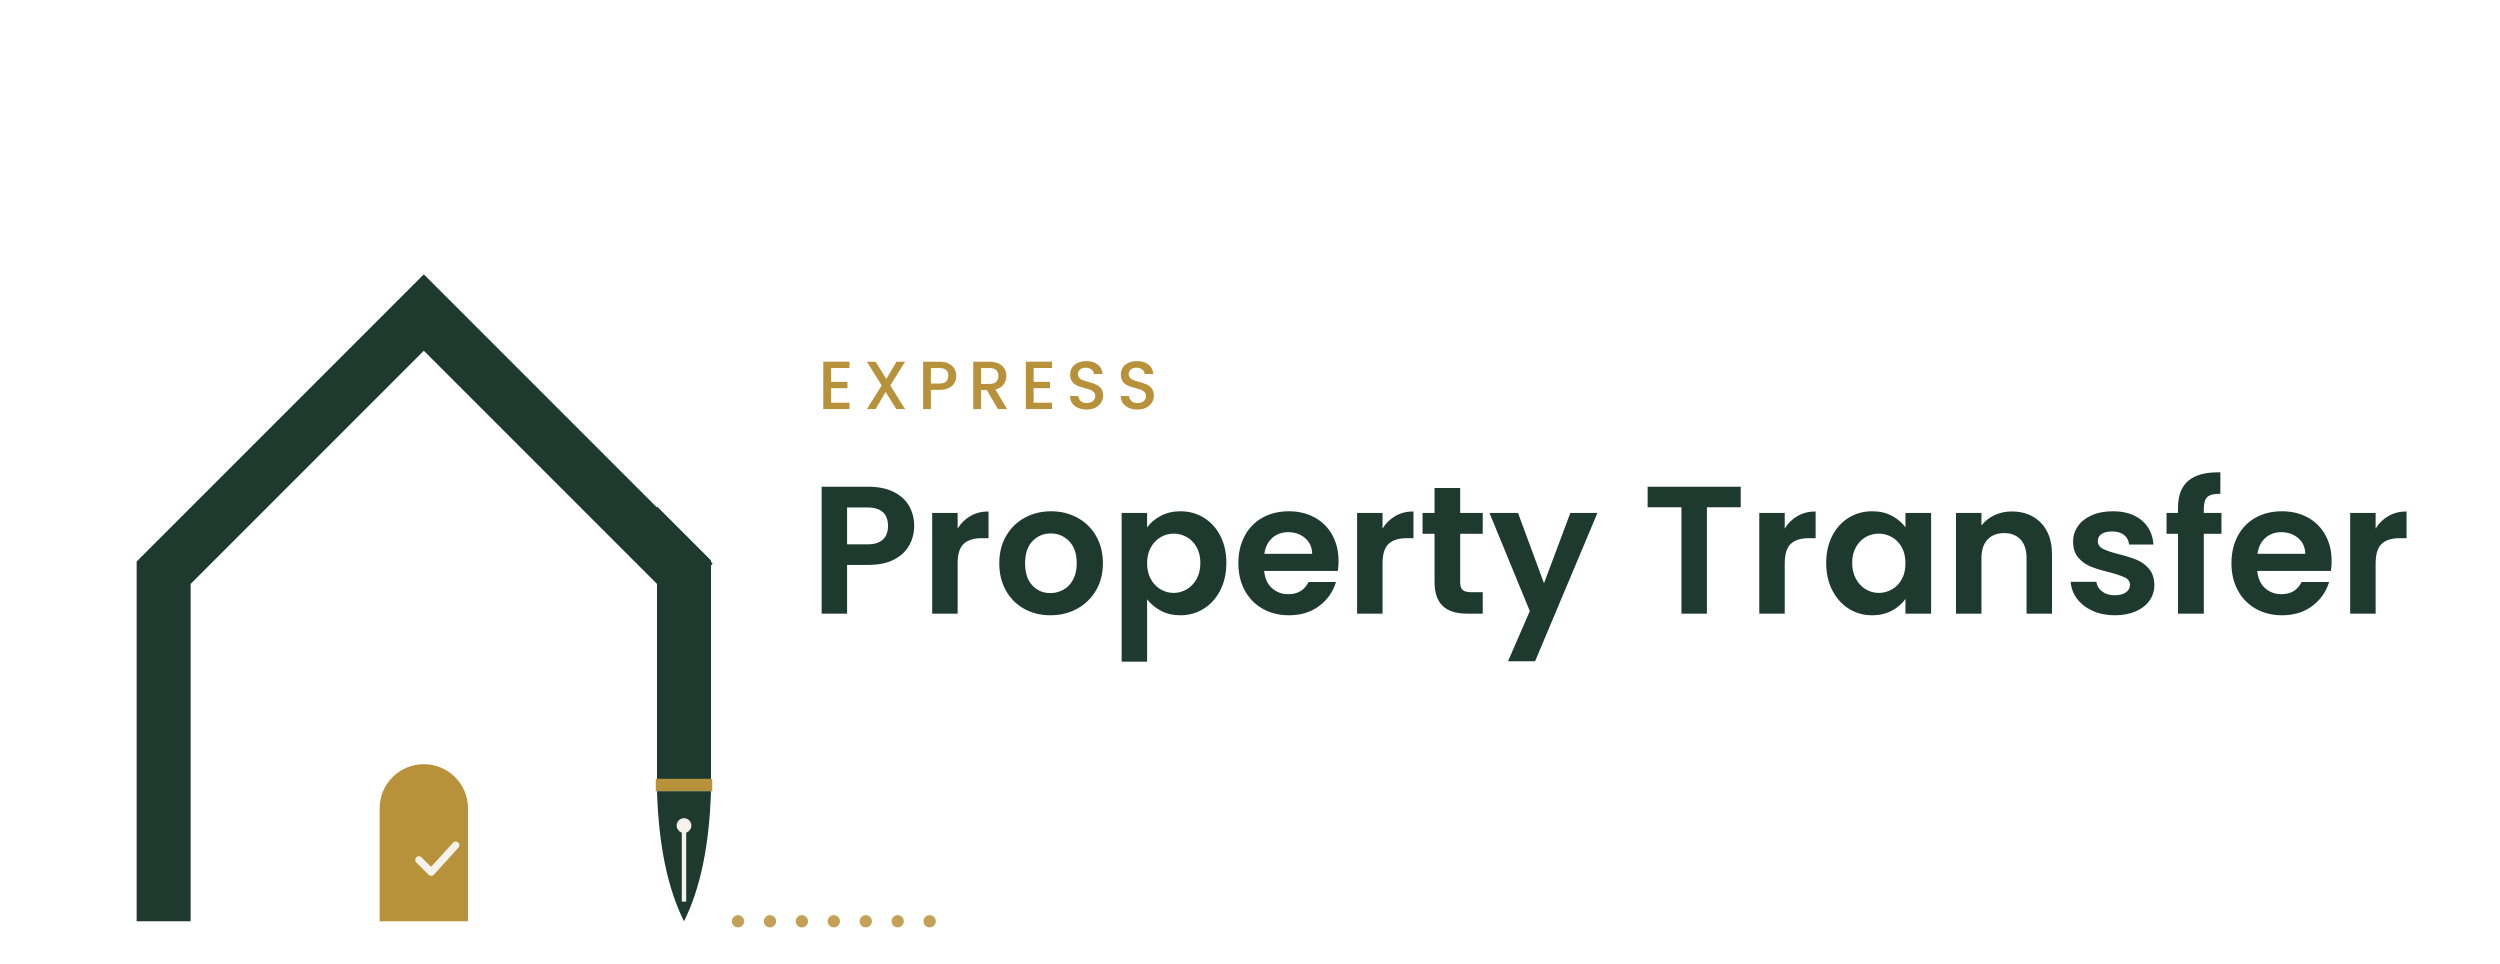
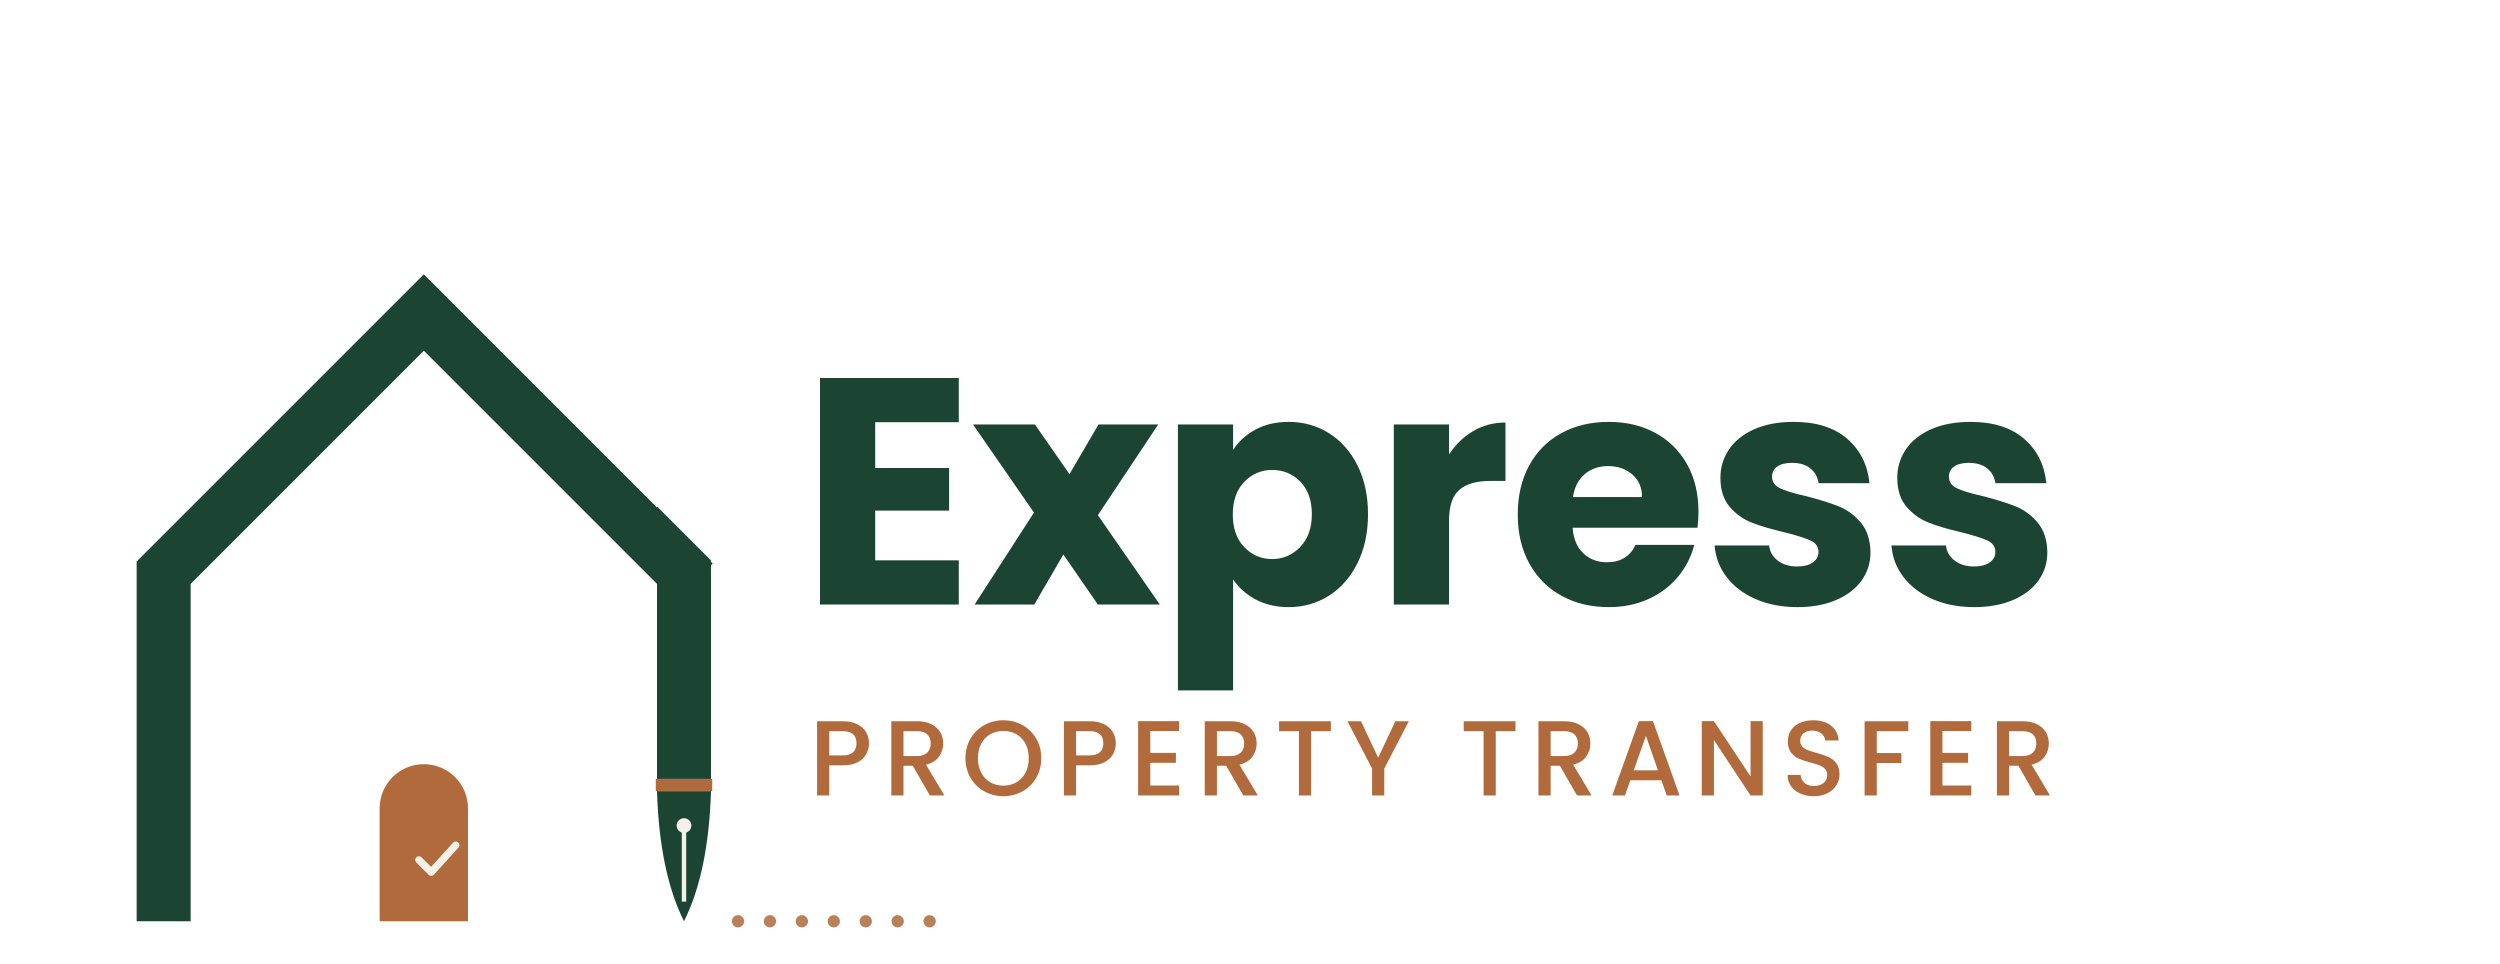
<svg xmlns="http://www.w3.org/2000/svg" viewBox="0 -12 1100 424" width="1100" height="424">
  <g transform="translate(-90 -30) scale(1.08)">
-     <path d="M384 392H470" fill="none" stroke="#B8923B" stroke-width="5" stroke-linecap="round" stroke-dasharray="0.01 13" opacity="0.85" />
-     <path d="M161.00 392.00L161.00 388.45L161.00 384.90L161.00 381.35L161.00 377.80L161.00 374.25L161.00 370.70L161.00 367.15L161.00 363.60L161.00 360.05L161.00 356.50L161.00 352.95L161.00 349.40L161.00 345.85L161.00 342.30L161.00 338.75L161.00 335.20L161.00 331.65L161.00 328.10L161.00 324.55L161.00 321.00L161.00 317.45L161.00 313.90L161.00 310.35L161.00 306.80L161.00 303.25L161.00 299.70L161.00 296.15L161.00 292.60L161.00 289.05L161.00 285.50L161.00 281.95L161.00 278.40L161.00 274.85L161.00 271.30L161.00 267.75L161.00 264.20L161.00 260.65L161.00 257.10L161.00 253.55L161.00 254.56L160.43 255.13L163.08 252.48L165.73 249.83L168.38 247.18L171.03 244.53L173.68 241.88L176.33 239.23L178.98 236.58L181.63 233.93L184.28 231.28L186.93 228.63L189.58 225.98L192.23 223.33L194.88 220.68L197.53 218.03L200.18 215.38L202.83 212.73L205.48 210.08L208.13 207.43L210.78 204.78L213.43 202.13L216.08 199.48L218.73 196.83L221.38 194.18L224.03 191.53L226.68 188.88L229.33 186.23L231.98 183.58L234.63 180.93L237.28 178.28L239.93 175.63L242.58 172.98L245.23 170.33L247.88 167.68L250.53 165.03L253.18 162.38L255.83 159.73L258.48 157.08L261.13 154.43L256.00 159.56L250.97 154.53L253.72 157.28L256.47 160.03L259.22 162.78L261.97 165.53L264.72 168.28L267.47 171.03L270.22 173.78L272.97 176.53L275.72 179.28L278.47 182.03L281.22 184.78L283.97 187.53L286.72 190.28L289.47 193.03L292.22 195.78L294.97 198.53L297.72 201.28L300.47 204.03L303.22 206.78L305.97 209.53L308.72 212.28L311.47 215.03L314.22 217.78L316.97 220.53L319.72 223.28L322.47 226.03L325.22 228.78L327.97 231.53L330.72 234.28L333.47 237.03L336.22 239.78L338.97 242.53L341.72 245.28L344.47 248.03L347.22 250.78L349.97 253.53L352.72 256.28L355.47 259.03L358.31 261.69L373.69 246.31L371.03 243.47L368.28 240.72L365.53 237.97L362.78 235.22L360.03 232.47L357.28 229.72L354.53 226.97L351.78 224.22L349.03 221.47L346.28 218.72L343.53 215.97L340.78 213.22L338.03 210.47L335.28 207.72L332.53 204.97L329.78 202.22L327.03 199.47L324.28 196.72L321.53 193.97L318.78 191.22L316.03 188.47L313.28 185.72L310.53 182.97L307.78 180.22L305.03 177.47L302.28 174.72L299.53 171.97L296.78 169.22L294.03 166.47L291.28 163.72L288.53 160.97L285.78 158.22L283.03 155.47L280.28 152.72L277.53 149.97L274.78 147.22L272.03 144.47L269.28 141.72L266.53 138.97L256.00 128.44L245.57 138.87L242.92 141.52L240.27 144.17L237.62 146.82L234.97 149.47L232.32 152.12L229.67 154.77L227.02 157.42L224.37 160.07L221.72 162.72L219.07 165.37L216.42 168.02L213.77 170.67L211.12 173.32L208.47 175.97L205.82 178.62L203.17 181.27L200.52 183.92L197.87 186.57L195.22 189.22L192.57 191.87L189.92 194.52L187.27 197.17L184.62 199.82L181.97 202.47L179.32 205.12L176.67 207.77L174.02 210.42L171.37 213.07L168.72 215.72L166.07 218.37L163.42 221.02L160.77 223.67L158.12 226.32L155.47 228.97L152.82 231.62L150.17 234.27L147.52 236.92L144.87 239.57L139.00 245.44L139.00 253.55L139.00 257.10L139.00 260.65L139.00 264.20L139.00 267.75L139.00 271.30L139.00 274.85L139.00 278.40L139.00 281.95L139.00 285.50L139.00 289.05L139.00 292.60L139.00 296.15L139.00 299.70L139.00 303.25L139.00 306.80L139.00 310.35L139.00 313.90L139.00 317.45L139.00 321.00L139.00 324.55L139.00 328.10L139.00 331.65L139.00 335.20L139.00 338.75L139.00 342.30L139.00 345.85L139.00 349.40L139.00 352.95L139.00 356.50L139.00 360.05L139.00 363.60L139.00 367.15L139.00 370.70L139.00 374.25L139.00 377.80L139.00 381.35L139.00 384.90L139.00 388.45L139.00 392.00Z" fill="#1E3A2F" />
-     <path d="M256 129L268 141L256 153L244 141Z" fill="#1E3A2F" />
-     <path d="M238 392V346a18 18 0 0 1 36 0v46z" fill="#B8923B" />
-     <path d="M254 367l5 5 10-11" fill="none" stroke="#F4F2EA" stroke-width="3" stroke-linecap="round" stroke-linejoin="round" />
-     <path d="M351 223L373 245V334H351Z" fill="#1E3A2F" />
-     <rect x="350.5" y="334" width="23" height="5" fill="#B8923B" />
-     <path d="M351 339H373Q372 372 362 392Q352 372 351 339Z" fill="#1E3A2F" />
-     <circle cx="362" cy="353" r="3" fill="#F4F2EA" />
-     <rect x="361.1" y="353" width="1.8" height="31" fill="#F4F2EA" />
+     <path d="M384 392H470" fill="none" stroke="#B06A3B" stroke-width="5" stroke-linecap="round" stroke-dasharray="0.01 13" opacity="0.85" />
+     <path d="M161.00 392.00L161.00 388.45L161.00 384.90L161.00 381.35L161.00 377.80L161.00 374.25L161.00 370.70L161.00 367.15L161.00 363.60L161.00 360.05L161.00 356.50L161.00 352.95L161.00 349.40L161.00 345.85L161.00 342.30L161.00 338.75L161.00 335.20L161.00 331.65L161.00 328.10L161.00 324.55L161.00 321.00L161.00 317.45L161.00 313.90L161.00 310.35L161.00 306.80L161.00 303.25L161.00 299.70L161.00 296.15L161.00 292.60L161.00 289.05L161.00 285.50L161.00 281.95L161.00 278.40L161.00 274.85L161.00 271.30L161.00 267.75L161.00 264.20L161.00 260.65L161.00 257.10L161.00 253.55L161.00 254.56L160.43 255.13L163.08 252.48L165.73 249.83L168.38 247.18L171.03 244.53L173.68 241.88L176.33 239.23L178.98 236.58L181.63 233.93L184.28 231.28L186.93 228.63L189.58 225.98L192.23 223.33L194.88 220.68L197.53 218.03L200.18 215.38L202.83 212.73L205.48 210.08L208.13 207.43L210.78 204.78L213.43 202.13L216.08 199.48L218.73 196.83L221.38 194.18L224.03 191.53L226.68 188.88L229.33 186.23L231.98 183.58L234.63 180.93L237.28 178.28L239.93 175.63L242.58 172.98L245.23 170.33L247.88 167.68L250.53 165.03L253.18 162.38L255.83 159.73L258.48 157.08L261.13 154.43L256.00 159.56L250.97 154.53L253.72 157.28L256.47 160.03L259.22 162.78L261.97 165.53L264.72 168.28L267.47 171.03L270.22 173.78L272.97 176.53L275.72 179.28L278.47 182.03L281.22 184.78L283.97 187.53L286.72 190.28L289.47 193.03L292.22 195.78L294.97 198.53L297.72 201.28L300.47 204.03L303.22 206.78L305.97 209.53L308.72 212.28L311.47 215.03L314.22 217.78L316.97 220.53L319.72 223.28L322.47 226.03L325.22 228.78L327.97 231.53L330.72 234.28L333.47 237.03L336.22 239.78L338.97 242.53L341.72 245.28L344.47 248.03L347.22 250.78L349.97 253.53L352.72 256.28L355.47 259.03L358.31 261.69L373.69 246.31L371.03 243.47L368.28 240.72L365.53 237.97L362.78 235.22L360.03 232.47L357.28 229.72L354.53 226.97L351.78 224.22L349.03 221.47L346.28 218.72L343.53 215.97L340.78 213.22L338.03 210.47L335.28 207.72L332.53 204.97L329.78 202.22L327.03 199.47L324.28 196.72L321.53 193.97L318.78 191.22L316.03 188.47L313.28 185.72L310.53 182.97L307.78 180.22L305.03 177.47L302.28 174.72L299.53 171.97L296.78 169.22L294.03 166.47L291.28 163.72L288.53 160.97L285.78 158.22L283.03 155.47L280.28 152.72L277.53 149.97L274.78 147.22L272.03 144.47L269.28 141.72L266.53 138.97L256.00 128.44L245.57 138.87L242.92 141.52L240.27 144.17L237.62 146.82L234.97 149.47L232.32 152.12L229.67 154.77L227.02 157.42L224.37 160.07L221.72 162.72L219.07 165.37L216.42 168.02L213.77 170.67L211.12 173.32L208.47 175.97L205.82 178.62L203.17 181.27L200.52 183.92L197.87 186.57L195.22 189.22L192.57 191.87L189.92 194.52L187.27 197.17L184.62 199.82L181.97 202.47L179.32 205.12L176.67 207.77L174.02 210.42L171.37 213.07L168.72 215.72L166.07 218.37L163.42 221.02L160.77 223.67L158.12 226.32L155.47 228.97L152.82 231.62L150.17 234.27L147.52 236.92L144.87 239.57L139.00 245.44L139.00 253.55L139.00 257.10L139.00 260.65L139.00 264.20L139.00 267.75L139.00 271.30L139.00 274.85L139.00 278.40L139.00 281.95L139.00 285.50L139.00 289.05L139.00 292.60L139.00 296.15L139.00 299.70L139.00 303.25L139.00 306.80L139.00 310.35L139.00 313.90L139.00 317.45L139.00 321.00L139.00 324.55L139.00 328.10L139.00 331.65L139.00 335.20L139.00 338.75L139.00 342.30L139.00 345.85L139.00 349.40L139.00 352.95L139.00 356.50L139.00 360.05L139.00 363.60L139.00 367.15L139.00 370.70L139.00 374.25L139.00 377.80L139.00 381.35L139.00 384.90L139.00 388.45L139.00 392.00Z" fill="#1C4432" />
+     <path d="M256 129L268 141L256 153L244 141Z" fill="#1C4432" />
+     <path d="M238 392V346a18 18 0 0 1 36 0v46z" fill="#B06A3B" />
+     <path d="M254 367l5 5 10-11" fill="none" stroke="#F3F1EA" stroke-width="3" stroke-linecap="round" stroke-linejoin="round" />
+     <path d="M351 223L373 245V334H351Z" fill="#1C4432" />
+     <rect x="350.5" y="334" width="23" height="5" fill="#B06A3B" />
+     <path d="M351 339H373Q372 372 362 392Q352 372 351 339Z" fill="#1C4432" />
+     <circle cx="362" cy="353" r="3" fill="#F3F1EA" />
+     <rect x="361.1" y="353" width="1.8" height="31" fill="#F3F1EA" />
  </g>
-   <g transform="translate(360 168)">
-     <g transform="scale(0.30)">
-       <path fill="#B8923B" d="M18.9 -60.3V-39.9H42.9V-30.6H18.9V-9.3H45.9V0.0H7.5V-69.6H45.9V-60.3Z M105.8 -34.7 127.4 0.0H114.6L98.9 -25.2L84.2 0.0H71.5L93.1 -34.7L71.4 -69.5H84.2L100.0 -44.1L114.8 -69.5H127.5Z M177.9 -28.2H165.3V0.0H153.9V-69.5H177.9Q185.9 -69.5 191.45 -66.75Q197.0 -64.0 199.75 -59.3Q202.5 -54.6 202.5 -48.8Q202.5 -43.5 200.0 -38.8Q197.5 -34.1 192.0 -31.15Q186.5 -28.2 177.9 -28.2ZM190.8 -48.8Q190.8 -60.2 177.9 -60.2H165.3V-37.5H177.9Q184.4 -37.5 187.6 -40.45Q190.8 -43.4 190.8 -48.8Z M263.5 0.0 247.5 -27.8H238.8V0.0H227.4V-69.5H251.4Q259.4 -69.5 264.95 -66.7Q270.5 -63.9 273.25 -59.2Q276.0 -54.5 276.0 -48.7Q276.0 -41.9 272.05 -36.35Q268.1 -30.8 259.9 -28.8L277.1 0.0ZM238.8 -36.9H251.4Q257.8 -36.9 261.05 -40.1Q264.3 -43.3 264.3 -48.7Q264.3 -54.1 261.1 -57.15Q257.9 -60.2 251.4 -60.2H238.8Z M316.0 -60.3V-39.9H340.0V-30.6H316.0V-9.3H343.0V0.0H304.6V-69.6H343.0V-60.3Z M369.3 -19.2H381.5Q381.9 -14.7 385.05 -11.8Q388.2 -8.9 393.9 -8.9Q399.8 -8.9 403.1 -11.75Q406.4 -14.6 406.4 -19.1Q406.4 -22.6 404.35 -24.8Q402.3 -27.0 399.25 -28.2Q396.2 -29.4 390.8 -30.8Q384.0 -32.6 379.75 -34.45Q375.5 -36.3 372.5 -40.2Q369.5 -44.1 369.5 -50.6Q369.5 -56.6 372.5 -61.1Q375.5 -65.6 380.9 -68.0Q386.3 -70.4 393.4 -70.4Q403.5 -70.4 409.95 -65.35Q416.4 -60.3 417.1 -51.5H404.5Q404.2 -55.3 400.9 -58.0Q397.6 -60.7 392.2 -60.7Q387.3 -60.7 384.2 -58.2Q381.1 -55.7 381.1 -51.0Q381.1 -47.8 383.05 -45.75Q385.0 -43.7 388.0 -42.5Q391.0 -41.3 396.2 -39.9Q403.1 -38.0 407.45 -36.1Q411.8 -34.2 414.85 -30.25Q417.9 -26.3 417.9 -19.7Q417.9 -14.4 415.05 -9.7Q412.2 -5.0 406.75 -2.15Q401.3 0.7 393.9 0.7Q386.9 0.7 381.3 -1.75Q375.7 -4.2 372.5 -8.7Q369.3 -13.2 369.3 -19.2Z M443.7 -19.2H455.9Q456.3 -14.7 459.45 -11.8Q462.6 -8.9 468.3 -8.9Q474.2 -8.9 477.5 -11.75Q480.8 -14.6 480.8 -19.1Q480.8 -22.6 478.75 -24.8Q476.7 -27.0 473.65 -28.2Q470.6 -29.4 465.2 -30.8Q458.4 -32.6 454.15 -34.45Q449.9 -36.3 446.9 -40.2Q443.9 -44.1 443.9 -50.6Q443.9 -56.6 446.9 -61.1Q449.9 -65.6 455.3 -68.0Q460.7 -70.4 467.8 -70.4Q477.9 -70.4 484.35 -65.35Q490.8 -60.3 491.5 -51.5H478.9Q478.6 -55.3 475.3 -58.0Q472.0 -60.7 466.6 -60.7Q461.7 -60.7 458.6 -58.2Q455.5 -55.7 455.5 -51.0Q455.5 -47.8 457.45 -45.75Q459.4 -43.7 462.4 -42.5Q465.4 -41.3 470.6 -39.9Q477.5 -38.0 481.85 -36.1Q486.2 -34.2 489.25 -30.25Q492.3 -26.3 492.3 -19.7Q492.3 -14.4 489.45 -9.7Q486.6 -5.0 481.15 -2.15Q475.7 0.7 468.3 0.7Q461.3 0.7 455.7 -1.75Q450.1 -4.2 446.9 -8.7Q443.7 -13.2 443.7 -19.2Z" />
-     </g>
+   <g transform="translate(352 254) scale(1.42)">
+     <path fill="#1C4432" d="M23.3 -56.5V-42.3H46.2V-29.1H23.3V-13.7H49.2V0.0H6.2V-70.2H49.2V-56.5Z M92.3 0.0 81.6 -15.5 72.6 0.0H54.1L72.5 -28.5L53.6 -55.8H72.8L83.5 -40.4L92.5 -55.8H111.0L92.3 -27.7L111.5 0.0Z M151.4 -56.6Q158.3 -56.6 163.9 -53.1Q169.5 -49.6 172.75 -43.1Q176.0 -36.6 176.0 -28.0Q176.0 -19.4 172.75 -12.85Q169.5 -6.3 163.9 -2.75Q158.3 0.8 151.4 0.8Q145.6 0.8 141.15 -1.6Q136.7 -4.0 134.2 -7.8V26.6H117.1V-55.8H134.2V-47.9Q136.7 -51.8 141.1 -54.2Q145.5 -56.6 151.4 -56.6ZM146.3 -41.7Q141.2 -41.7 137.65 -38.0Q134.1 -34.3 134.1 -27.9Q134.1 -21.5 137.65 -17.8Q141.2 -14.1 146.3 -14.1Q151.4 -14.1 155.0 -17.85Q158.6 -21.6 158.6 -28.0Q158.6 -34.4 155.05 -38.05Q151.5 -41.7 146.3 -41.7Z M218.6 -56.4V-38.3H213.9Q207.5 -38.3 204.3 -35.55Q201.1 -32.8 201.1 -25.9V0.0H184.0V-55.8H201.1V-46.5Q204.1 -51.1 208.6 -53.75Q213.1 -56.4 218.6 -56.4Z M278.1 -23.8H239.4Q239.8 -18.6 242.75 -15.85Q245.7 -13.1 250 -13.1Q256.4 -13.1 258.9 -18.5H277.1Q275.7 -13.0 272.05 -8.6Q268.4 -4.2 262.9 -1.7Q257.4 0.8 250.6 0.8Q242.4 0.8 236 -2.7Q229.6 -6.2 226 -12.7Q222.4 -19.2 222.4 -27.9Q222.4 -36.6 225.95 -43.1Q229.5 -49.6 235.9 -53.1Q242.3 -56.6 250.6 -56.6Q258.7 -56.6 265.0 -53.2Q271.3 -49.8 274.85 -43.5Q278.4 -37.2 278.4 -28.8Q278.4 -26.4 278.1 -23.8ZM260.9 -33.3Q260.9 -37.7 257.9 -40.3Q254.9 -42.9 250.4 -42.9Q246.1 -42.9 243.15 -40.4Q240.2 -37.9 239.5 -33.3Z M283.4 -18.3H300.3Q300.6 -15.4 303.0 -13.6Q305.4 -11.8 308.9 -11.8Q312.1 -11.8 313.85 -13.05Q315.6 -14.3 315.6 -16.3Q315.6 -18.7 313.1 -19.85Q310.6 -21.0 305 -22.4Q299 -23.8 295 -25.35Q291 -26.9 288.1 -30.25Q285.2 -33.6 285.2 -39.3Q285.2 -44.1 287.85 -48.05Q290.5 -52.0 295.65 -54.3Q300.8 -56.6 307.9 -56.6Q318.4 -56.6 324.45 -51.4Q330.5 -46.2 331.4 -37.6H315.6Q315.2 -40.5 313.05 -42.2Q310.9 -43.9 307.4 -43.9Q304.4 -43.9 302.8 -42.75Q301.2 -41.6 301.2 -39.6Q301.2 -37.2 303.75 -36.0Q306.3 -34.8 311.7 -33.6Q317.9 -32.0 321.8 -30.45Q325.7 -28.9 328.65 -25.45Q331.6 -22.0 331.7 -16.2Q331.7 -11.3 328.95 -7.45Q326.2 -3.6 321.05 -1.4Q315.9 0.8 309.1 0.8Q301.8 0.8 296.1 -1.7Q290.4 -4.2 287.1 -8.55Q283.8 -12.9 283.4 -18.3Z M338.2 -18.3H355.1Q355.4 -15.4 357.8 -13.6Q360.2 -11.8 363.7 -11.8Q366.9 -11.8 368.65 -13.05Q370.4 -14.3 370.4 -16.3Q370.4 -18.7 367.9 -19.85Q365.4 -21.0 359.8 -22.4Q353.8 -23.8 349.8 -25.35Q345.8 -26.9 342.9 -30.25Q340 -33.6 340 -39.3Q340 -44.1 342.65 -48.05Q345.3 -52.0 350.45 -54.3Q355.6 -56.6 362.7 -56.6Q373.2 -56.6 379.25 -51.4Q385.3 -46.2 386.2 -37.6H370.4Q370 -40.5 367.85 -42.2Q365.7 -43.9 362.2 -43.9Q359.2 -43.9 357.6 -42.75Q356 -41.6 356 -39.6Q356 -37.2 358.55 -36.0Q361.1 -34.8 366.5 -33.6Q372.7 -32.0 376.6 -30.45Q380.5 -28.9 383.45 -25.45Q386.4 -22.0 386.5 -16.2Q386.5 -11.3 383.75 -7.45Q381 -3.6 375.85 -1.4Q370.7 0.8 363.9 0.8Q356.6 0.8 350.9 -1.7Q345.2 -4.2 341.9 -8.55Q338.6 -12.9 338.2 -18.3Z" />
  </g>
-   <g transform="translate(356 258)">
-     <g transform="scale(0.8)">
-       <path fill="#1E3A2F" d="M32.6 -26.8H20.9V0.0H6.9V-69.8H32.6Q40.7 -69.8 46.4 -67.0Q52.1 -64.2 54.95 -59.3Q57.8 -54.4 57.8 -48.2Q57.8 -42.6 55.15 -37.7Q52.5 -32.8 46.85 -29.8Q41.2 -26.8 32.6 -26.8ZM43.4 -48.2Q43.4 -58.4 32.0 -58.4H20.9V-38.1H32.0Q37.8 -38.1 40.6 -40.75Q43.4 -43.4 43.4 -48.2Z M98.7 -56.2V-41.5H95.0Q88.4 -41.5 85.05 -38.4Q81.7 -35.3 81.7 -27.6V0.0H67.7V-55.4H81.7V-46.8Q84.4 -51.2 88.75 -53.7Q93.1 -56.2 98.7 -56.2Z M104.6 -27.7Q104.6 -36.2 108.35 -42.7Q112.1 -49.2 118.6 -52.75Q125.1 -56.3 133.1 -56.3Q141.1 -56.3 147.6 -52.75Q154.1 -49.2 157.85 -42.7Q161.6 -36.2 161.6 -27.7Q161.6 -19.2 157.75 -12.7Q153.9 -6.2 147.35 -2.65Q140.8 0.9 132.7 0.9Q124.7 0.9 118.3 -2.65Q111.9 -6.2 108.25 -12.7Q104.6 -19.2 104.6 -27.7ZM147.2 -27.7Q147.2 -35.6 143.05 -39.85Q138.9 -44.1 132.9 -44.1Q126.9 -44.1 122.85 -39.85Q118.8 -35.6 118.8 -27.7Q118.8 -19.8 122.75 -15.55Q126.7 -11.3 132.7 -11.3Q136.5 -11.3 139.85 -13.15Q143.2 -15.0 145.2 -18.7Q147.2 -22.4 147.2 -27.7Z M204.2 -56.3Q211.3 -56.3 217.05 -52.8Q222.8 -49.3 226.15 -42.85Q229.5 -36.4 229.5 -27.9Q229.5 -19.4 226.15 -12.85Q222.8 -6.3 217.05 -2.7Q211.3 0.9 204.2 0.9Q198.1 0.9 193.45 -1.6Q188.8 -4.1 185.9 -7.9V26.4H171.9V-55.4H185.9V-47.4Q188.6 -51.2 193.35 -53.75Q198.1 -56.3 204.2 -56.3ZM200.5 -44.0Q196.7 -44.0 193.35 -42.05Q190 -40.1 187.95 -36.4Q185.9 -32.7 185.9 -27.7Q185.9 -22.7 187.95 -19.0Q190 -15.3 193.35 -13.35Q196.7 -11.4 200.5 -11.4Q204.4 -11.4 207.75 -13.4Q211.1 -15.4 213.15 -19.1Q215.2 -22.8 215.2 -27.9Q215.2 -32.9 213.15 -36.55Q211.1 -40.2 207.75 -42.1Q204.4 -44.0 200.5 -44.0Z M290.8 -23.5H250.3Q250.8 -17.5 254.5 -14.1Q258.2 -10.7 263.6 -10.7Q271.4 -10.7 274.7 -17.4H289.8Q287.4 -9.4 280.6 -4.25Q273.8 0.9 263.9 0.9Q255.9 0.9 249.55 -2.65Q243.2 -6.2 239.65 -12.7Q236.1 -19.2 236.1 -27.7Q236.1 -36.3 239.6 -42.8Q243.1 -49.3 249.4 -52.8Q255.7 -56.3 263.9 -56.3Q271.8 -56.3 278.05 -52.9Q284.3 -49.5 287.75 -43.25Q291.2 -37.0 291.2 -28.9Q291.2 -25.9 290.8 -23.5ZM276.7 -32.9Q276.6 -38.3 272.8 -41.55Q269.0 -44.8 263.5 -44.8Q258.3 -44.8 254.75 -41.65Q251.2 -38.5 250.4 -32.9Z M332.4 -56.2V-41.5H328.7Q322.1 -41.5 318.75 -38.4Q315.4 -35.3 315.4 -27.6V0.0H301.4V-55.4H315.4V-46.8Q318.1 -51.2 322.45 -53.7Q326.8 -56.2 332.4 -56.2Z M358.1 -43.9V-17.1Q358.1 -14.3 359.45 -13.05Q360.8 -11.8 364.0 -11.8H370.5V0.0H361.7Q344.0 0.0 344.0 -17.2V-43.9H337.4V-55.4H344.0V-69.1H358.1V-55.4H370.5V-43.9Z M433.6 -55.4 399.3 26.2H384.4L396.4 -1.4L374.2 -55.4H389.9L404.2 -16.7L418.7 -55.4Z M512.4 -69.8V-58.5H493.8V0.0H479.8V-58.5H461.2V-69.8Z M553.6 -56.2V-41.5H549.9Q543.3 -41.5 539.95 -38.4Q536.6 -35.3 536.6 -27.6V0.0H522.6V-55.4H536.6V-46.8Q539.3 -51.2 543.65 -53.7Q548.0 -56.2 553.6 -56.2Z M584.7 -56.3Q590.9 -56.3 595.55 -53.8Q600.2 -51.3 603.0 -47.5V-55.4H617.1V0.0H603.0V-8.1Q600.3 -4.2 595.55 -1.65Q590.8 0.9 584.6 0.9Q577.6 0.9 571.85 -2.7Q566.1 -6.3 562.75 -12.85Q559.4 -19.4 559.4 -27.9Q559.4 -36.3 562.75 -42.8Q566.1 -49.3 571.85 -52.8Q577.6 -56.3 584.7 -56.3ZM588.3 -44.0Q584.4 -44.0 581.1 -42.1Q577.8 -40.2 575.75 -36.55Q573.7 -32.9 573.7 -27.9Q573.7 -22.9 575.75 -19.15Q577.8 -15.4 581.15 -13.4Q584.5 -11.4 588.3 -11.4Q592.2 -11.4 595.6 -13.35Q599.0 -15.3 601.0 -18.95Q603.0 -22.6 603.0 -27.7Q603.0 -32.8 601.0 -36.45Q599.0 -40.1 595.6 -42.05Q592.2 -44.0 588.3 -44.0Z M683.6 -32.5V0.0H669.6V-30.6Q669.6 -37.2 666.3 -40.75Q663.0 -44.3 657.3 -44.3Q651.5 -44.3 648.15 -40.75Q644.8 -37.2 644.8 -30.6V0.0H630.8V-55.4H644.8V-48.5Q647.6 -52.1 651.95 -54.15Q656.3 -56.2 661.5 -56.2Q671.4 -56.2 677.5 -49.95Q683.6 -43.7 683.6 -32.5Z M693.9 -17.5H708.0Q708.4 -14.3 711.15 -12.2Q713.9 -10.1 718.0 -10.1Q722.0 -10.1 724.25 -11.7Q726.5 -13.3 726.5 -15.8Q726.5 -18.5 723.75 -19.85Q721.0 -21.2 715.0 -22.8Q708.8 -24.3 704.85 -25.9Q700.9 -27.5 698.05 -30.8Q695.2 -34.1 695.2 -39.7Q695.2 -44.3 697.85 -48.1Q700.5 -51.9 705.45 -54.1Q710.4 -56.3 717.1 -56.3Q727.0 -56.3 732.9 -51.35Q738.8 -46.4 739.4 -38.0H726.0Q725.7 -41.3 723.25 -43.25Q720.8 -45.2 716.7 -45.2Q712.9 -45.2 710.85 -43.8Q708.8 -42.4 708.8 -39.9Q708.8 -37.1 711.6 -35.65Q714.4 -34.2 720.3 -32.7Q726.3 -31.2 730.2 -29.6Q734.1 -28.0 736.95 -24.65Q739.8 -21.3 739.9 -15.8Q739.9 -11.0 737.25 -7.2Q734.6 -3.4 729.65 -1.25Q724.7 0.9 718.1 0.9Q711.3 0.9 705.9 -1.55Q700.5 -4.0 697.35 -8.2Q694.2 -12.4 693.9 -17.5Z M776.8 -43.9H767.1V0.0H752.9V-43.9H746.6V-55.4H752.9V-58.2Q752.9 -68.4 758.7 -73.2Q764.5 -78.0 776.2 -77.7V-65.9Q771.1 -66.0 769.1 -64.2Q767.1 -62.4 767.1 -57.7V-55.4H776.8Z M837.0 -23.5H796.5Q797.0 -17.5 800.7 -14.1Q804.4 -10.7 809.8 -10.7Q817.6 -10.7 820.9 -17.4H836.0Q833.6 -9.4 826.8 -4.25Q820.0 0.9 810.1 0.9Q802.1 0.9 795.75 -2.65Q789.4 -6.2 785.85 -12.7Q782.3 -19.2 782.3 -27.7Q782.3 -36.3 785.8 -42.8Q789.3 -49.3 795.6 -52.8Q801.9 -56.3 810.1 -56.3Q818.0 -56.3 824.25 -52.9Q830.5 -49.5 833.95 -43.25Q837.4 -37.0 837.4 -28.9Q837.4 -25.9 837.0 -23.5ZM822.9 -32.9Q822.8 -38.3 819.0 -41.55Q815.2 -44.8 809.7 -44.8Q804.5 -44.8 800.95 -41.65Q797.4 -38.5 796.6 -32.9Z M878.6 -56.2V-41.5H874.9Q868.3 -41.5 864.95 -38.4Q861.6 -35.3 861.6 -27.6V0.0H847.6V-55.4H861.6V-46.8Q864.3 -51.2 868.65 -53.7Q873.0 -56.2 878.6 -56.2Z" />
-     </g>
+   <g transform="translate(356 338) scale(0.4698778)">
+     <path fill="#B06A3B" d="M31.5 -28.2H18.9V0.0H7.5V-69.5H31.5Q39.5 -69.5 45.05 -66.75Q50.6 -64.0 53.35 -59.3Q56.1 -54.6 56.1 -48.8Q56.1 -43.5 53.6 -38.8Q51.1 -34.1 45.6 -31.15Q40.1 -28.2 31.5 -28.2ZM44.4 -48.8Q44.4 -60.2 31.5 -60.2H18.9V-37.5H31.5Q38.0 -37.5 41.2 -40.45Q44.4 -43.4 44.4 -48.8Z M113.1 0.0 97.1 -27.8H88.4V0.0H77.0V-69.5H101.0Q109.0 -69.5 114.55 -66.7Q120.1 -63.9 122.85 -59.2Q125.6 -54.5 125.6 -48.7Q125.6 -41.9 121.65 -36.35Q117.7 -30.8 109.5 -28.8L126.7 0.0ZM88.4 -36.9H101.0Q107.4 -36.9 110.65 -40.1Q113.9 -43.3 113.9 -48.7Q113.9 -54.1 110.7 -57.15Q107.5 -60.2 101.0 -60.2H88.4Z M146.4 -34.9Q146.4 -45.1 151.15 -53.2Q155.9 -61.3 164.05 -65.85Q172.2 -70.4 181.9 -70.4Q191.7 -70.4 199.85 -65.85Q208.0 -61.3 212.7 -53.2Q217.4 -45.1 217.4 -34.9Q217.4 -24.7 212.7 -16.55Q208.0 -8.4 199.85 -3.85Q191.7 0.7 181.9 0.7Q172.2 0.7 164.05 -3.85Q155.9 -8.4 151.15 -16.55Q146.4 -24.7 146.4 -34.9ZM205.7 -34.9Q205.7 -42.6 202.65 -48.4Q199.6 -54.2 194.2 -57.3Q188.8 -60.4 181.9 -60.4Q175.0 -60.4 169.6 -57.3Q164.2 -54.2 161.15 -48.4Q158.1 -42.6 158.1 -34.9Q158.1 -27.2 161.15 -21.35Q164.2 -15.5 169.6 -12.35Q175.0 -9.2 181.9 -9.2Q188.8 -9.2 194.2 -12.35Q199.6 -15.5 202.65 -21.35Q205.7 -27.2 205.7 -34.9Z M262.6 -28.2H250.0V0.0H238.6V-69.5H262.6Q270.6 -69.5 276.15 -66.75Q281.7 -64.0 284.45 -59.3Q287.2 -54.6 287.2 -48.8Q287.2 -43.5 284.7 -38.8Q282.2 -34.1 276.7 -31.15Q271.2 -28.2 262.6 -28.2ZM275.5 -48.8Q275.5 -60.2 262.6 -60.2H250.0V-37.5H262.6Q269.1 -37.5 272.3 -40.45Q275.5 -43.4 275.5 -48.8Z M319.5 -60.3V-39.9H343.5V-30.6H319.5V-9.3H346.5V0.0H308.1V-69.6H346.5V-60.3Z M406.6 0.0 390.6 -27.8H381.9V0.0H370.5V-69.5H394.5Q402.5 -69.5 408.05 -66.7Q413.6 -63.9 416.35 -59.2Q419.1 -54.5 419.1 -48.7Q419.1 -41.9 415.15 -36.35Q411.2 -30.8 403.0 -28.8L420.2 0.0ZM381.9 -36.9H394.5Q400.9 -36.9 404.15 -40.1Q407.4 -43.3 407.4 -48.7Q407.4 -54.1 404.2 -57.15Q401.0 -60.2 394.5 -60.2H381.9Z M488.6 -69.5V-60.2H470.1V0.0H458.7V-60.2H440.1V-69.5Z M561.6 -69.5 538.6 -25.2V0.0H527.2V-25.2L504.1 -69.5H516.8L532.9 -35.4L549.0 -69.5Z M661.5 -69.5V-60.2H643.0V0.0H631.6V-60.2H613.0V-69.5Z M719.1 0.0 703.1 -27.8H694.4V0.0H683.0V-69.5H707.0Q715.0 -69.5 720.55 -66.7Q726.1 -63.9 728.85 -59.2Q731.6 -54.5 731.6 -48.7Q731.6 -41.9 727.65 -36.35Q723.7 -30.8 715.5 -28.8L732.7 0.0ZM694.4 -36.9H707.0Q713.4 -36.9 716.65 -40.1Q719.9 -43.3 719.9 -48.7Q719.9 -54.1 716.7 -57.15Q713.5 -60.2 707.0 -60.2H694.4Z M798.1 -14.2H769.0L764.0 0.0H752.1L777.0 -69.6H790.2L815.1 0.0H803.1ZM794.9 -23.5 783.6 -55.8 772.2 -23.5Z M893 0.0H881.6L847.3 -51.9V0.0H835.9V-69.6H847.3L881.6 -17.8V-69.6H893Z M916.3 -19.2H928.5Q928.9 -14.7 932.05 -11.8Q935.2 -8.9 940.9 -8.9Q946.8 -8.9 950.1 -11.75Q953.4 -14.6 953.4 -19.1Q953.4 -22.6 951.35 -24.8Q949.3 -27.0 946.25 -28.2Q943.2 -29.4 937.8 -30.8Q931 -32.6 926.75 -34.45Q922.5 -36.3 919.5 -40.2Q916.5 -44.1 916.5 -50.6Q916.5 -56.6 919.5 -61.1Q922.5 -65.6 927.9 -68.0Q933.3 -70.4 940.4 -70.4Q950.5 -70.4 956.95 -65.35Q963.4 -60.3 964.1 -51.5H951.5Q951.2 -55.3 947.9 -58.0Q944.6 -60.7 939.2 -60.7Q934.3 -60.7 931.2 -58.2Q928.1 -55.7 928.1 -51.0Q928.1 -47.8 930.05 -45.75Q932 -43.7 935 -42.5Q938 -41.3 943.2 -39.9Q950.1 -38.0 954.45 -36.1Q958.8 -34.2 961.85 -30.25Q964.9 -26.3 964.9 -19.7Q964.9 -14.4 962.05 -9.7Q959.2 -5.0 953.75 -2.15Q948.3 0.7 940.9 0.7Q933.9 0.7 928.3 -1.75Q922.7 -4.2 919.5 -8.7Q916.3 -13.2 916.3 -19.2Z M1029.3 -69.5V-60.2H999.8V-39.7H1022.8V-30.4H999.8V0.0H988.4V-69.5Z M1061.3 -60.3V-39.9H1085.3V-30.6H1061.3V-9.3H1088.3V0.0H1049.9V-69.6H1088.3V-60.3Z M1148.4 0.0 1132.4 -27.8H1123.7V0.0H1112.3V-69.5H1136.3Q1144.3 -69.5 1149.85 -66.7Q1155.4 -63.9 1158.15 -59.2Q1160.9 -54.5 1160.9 -48.7Q1160.9 -41.9 1156.95 -36.35Q1153 -30.8 1144.8 -28.8L1162 0.0ZM1123.7 -36.9H1136.3Q1142.7 -36.9 1145.95 -40.1Q1149.2 -43.3 1149.2 -48.7Q1149.2 -54.1 1146 -57.15Q1142.8 -60.2 1136.3 -60.2H1123.7Z" />
  </g>
</svg>
